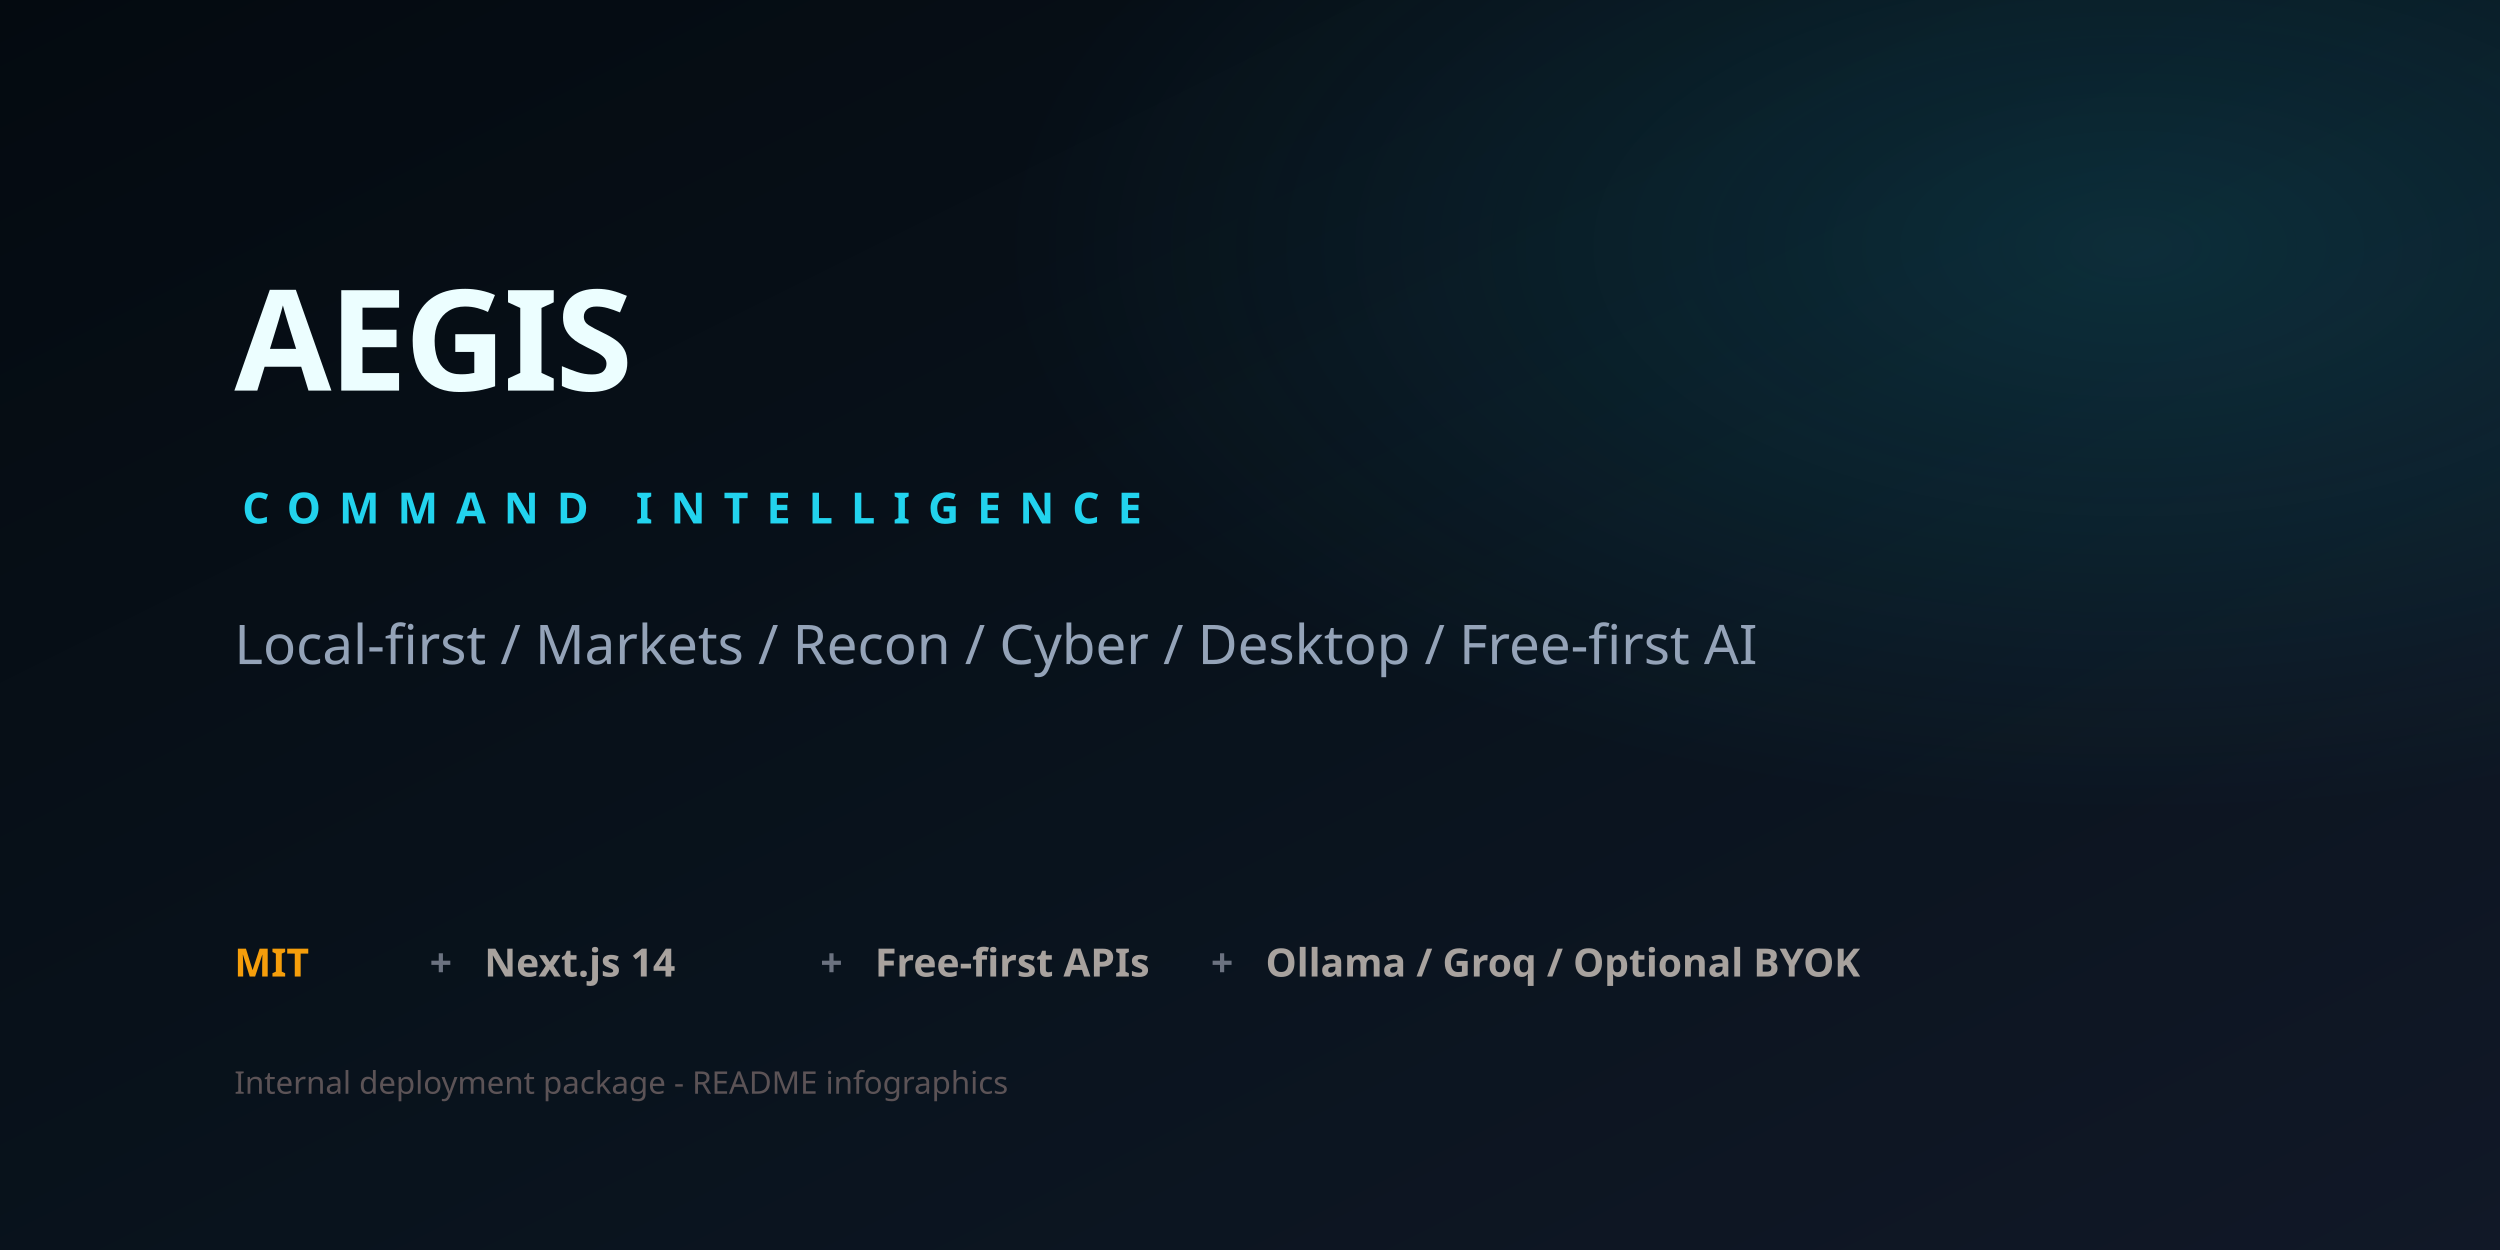
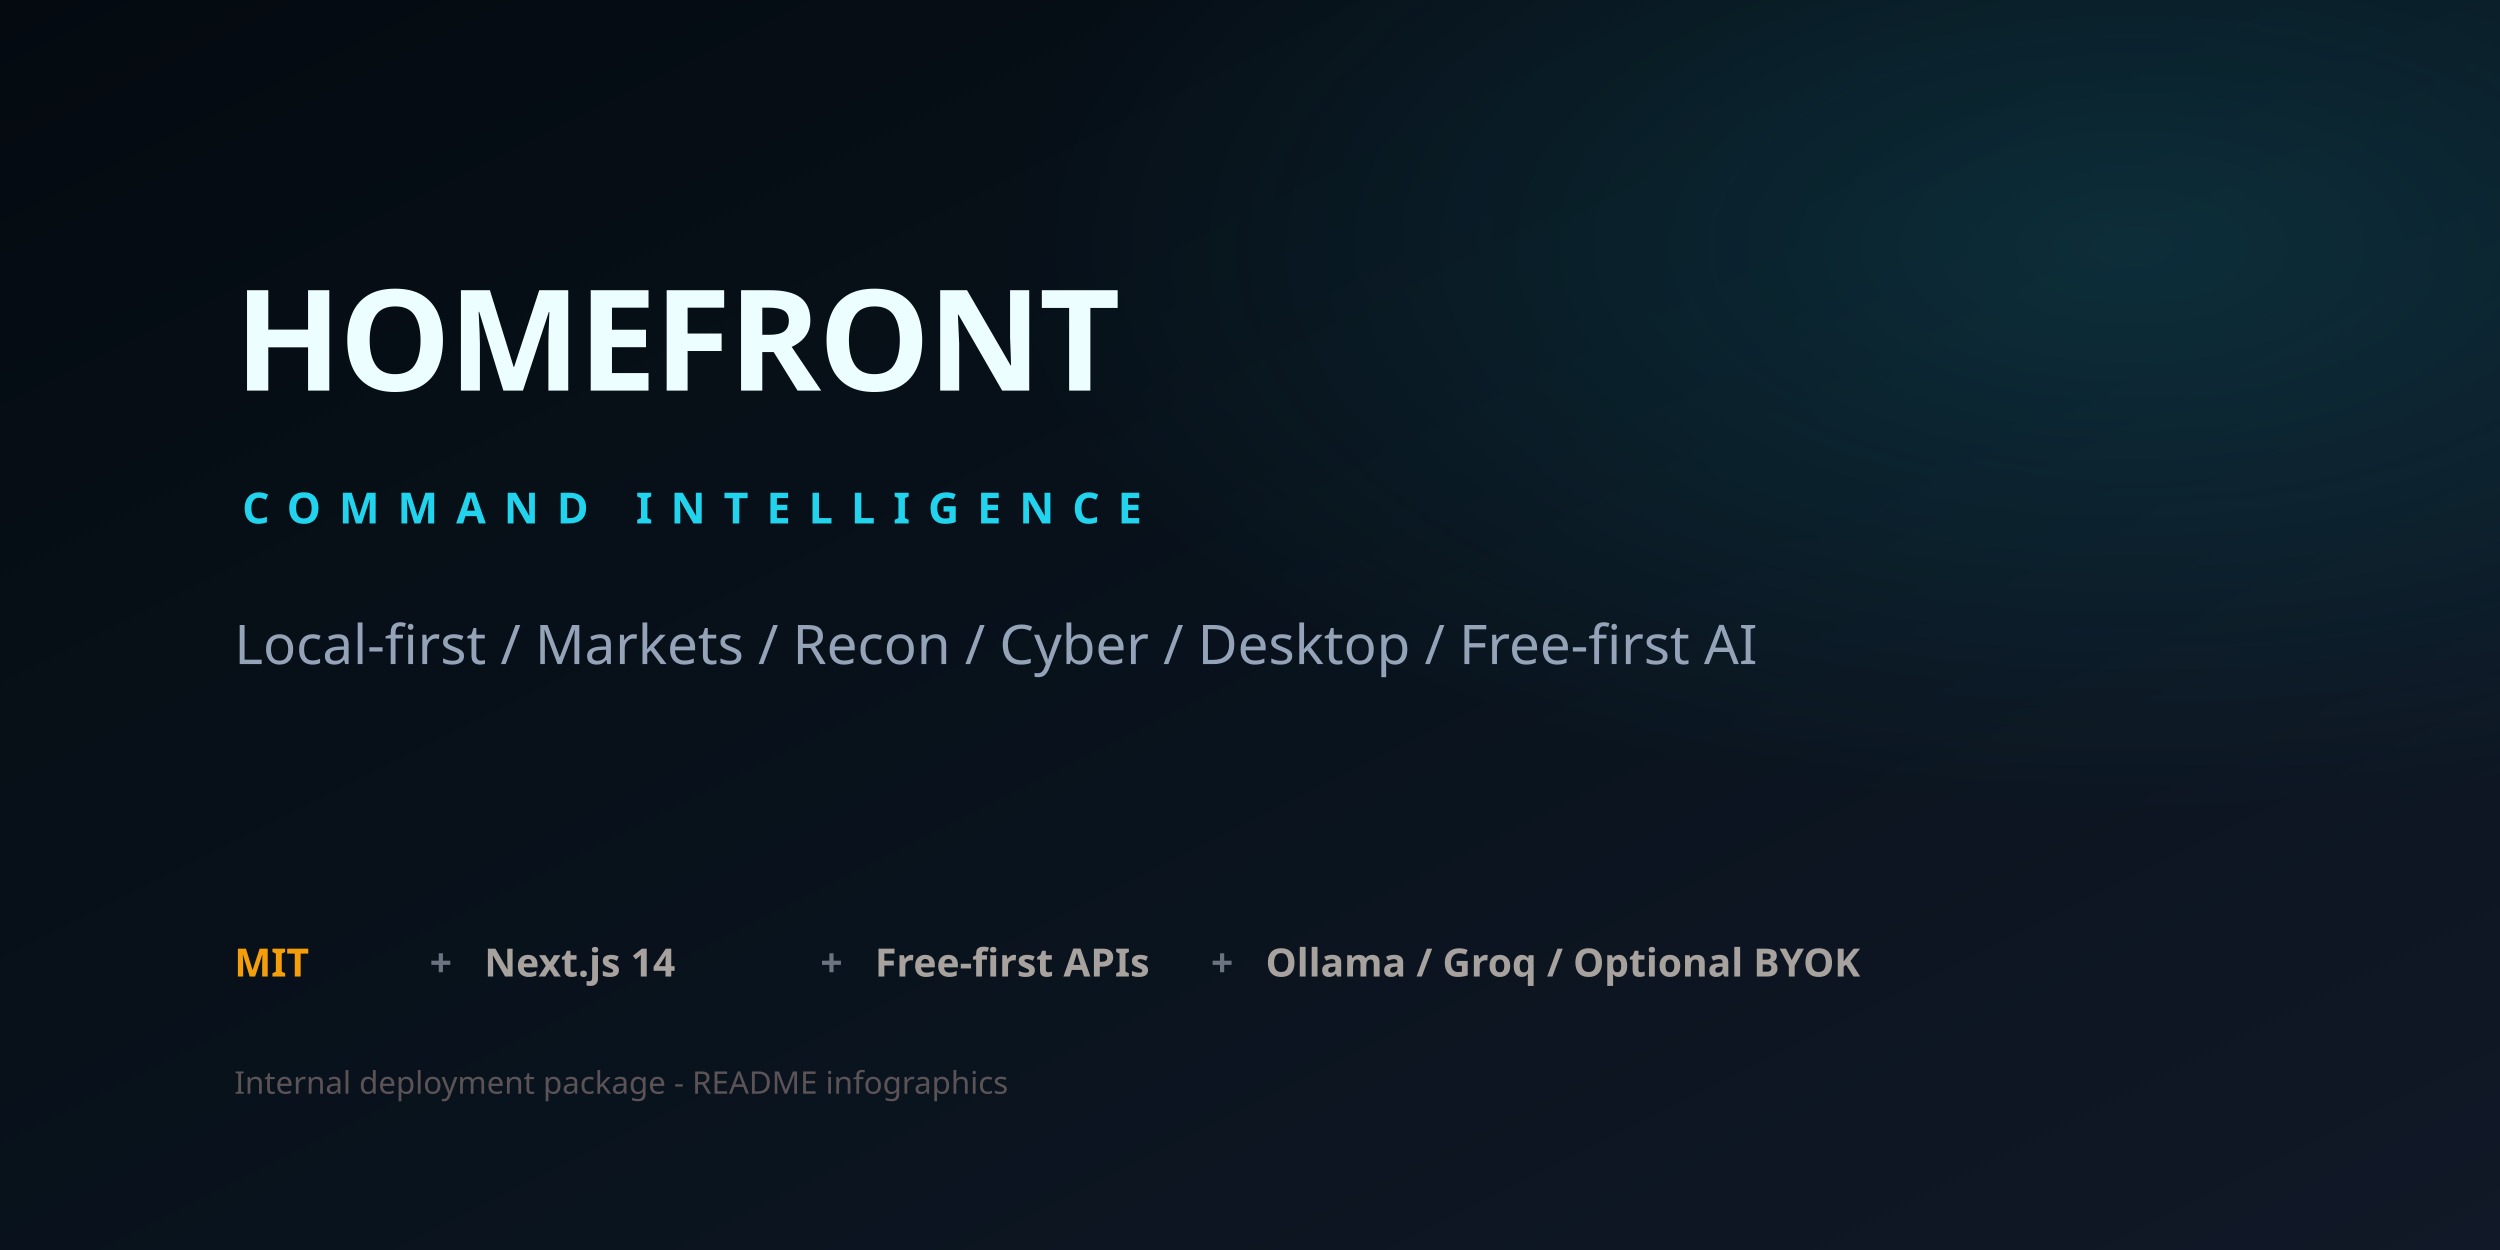
<svg xmlns="http://www.w3.org/2000/svg" viewBox="0 0 1280 640" width="1280" height="640" role="img" aria-labelledby="ogtitle ogdesc">
  <defs>
    <linearGradient id="ogbg" x1="0%" y1="0%" x2="100%" y2="100%">
      <stop offset="0%" style="stop-color:#040a10" />
      <stop offset="55%" style="stop-color:#09131d" />
      <stop offset="100%" style="stop-color:#111827" />
    </linearGradient>
    <linearGradient id="ogline" x1="0%" y1="0%" x2="100%" y2="0%">
      <stop offset="0%" style="stop-color:#22d3ee;stop-opacity:0" />
      <stop offset="40%" style="stop-color:#22d3ee" />
      <stop offset="60%" style="stop-color:#f59e0b" />
      <stop offset="100%" style="stop-color:#f59e0b;stop-opacity:0" />
    </linearGradient>
    <radialGradient id="ogglow" cx="85%" cy="20%" r="45%">
      <stop offset="0%" style="stop-color:#22d3ee;stop-opacity:0.14" />
      <stop offset="100%" style="stop-color:#22d3ee;stop-opacity:0" />
    </radialGradient>
  </defs>
  <rect width="1280" height="640" fill="url(#ogbg)" />
  <rect width="1280" height="640" fill="url(#ogglow)" />
  <line x1="120" y1="420" x2="1160" y2="420" stroke="url(#ogline)" stroke-width="2" />
-   <text x="120" y="200" fill="#ecfeff" font-family="system-ui,Segoe UI,sans-serif" font-size="72" font-weight="900" letter-spacing="-0.02em">AEGIS</text>
+   <text x="120" y="200" fill="#ecfeff" font-family="system-ui,Segoe UI,sans-serif" font-size="72" font-weight="900" letter-spacing="-0.02em">HOMEFRONT</text>
  <text x="124" y="268" fill="#22d3ee" font-family="system-ui,sans-serif" font-size="22" font-weight="700" letter-spacing="0.42em">COMMAND INTELLIGENCE</text>
  <text x="120" y="340" fill="#94a3b8" font-family="system-ui,sans-serif" font-size="28" font-weight="500">Local-first / Markets / Recon / Cyber / Desktop / Free-first AI</text>
  <g font-family="system-ui,sans-serif" font-size="20" font-weight="700">
    <text x="120" y="500" fill="#f59e0b">MIT</text>
    <text x="220" y="500" fill="#6b7280">+</text>
    <text x="248" y="500" fill="#a8a29e">Next.js 14</text>
    <text x="420" y="500" fill="#6b7280">+</text>
    <text x="448" y="500" fill="#a8a29e">Free-first APIs</text>
    <text x="620" y="500" fill="#6b7280">+</text>
    <text x="648" y="500" fill="#a8a29e">Ollama / Groq / Optional BYOK</text>
  </g>
  <text x="120" y="560" fill="#5c5356" font-family="system-ui,sans-serif" font-size="16">Internal deployment package - README infographics</text>
</svg>
